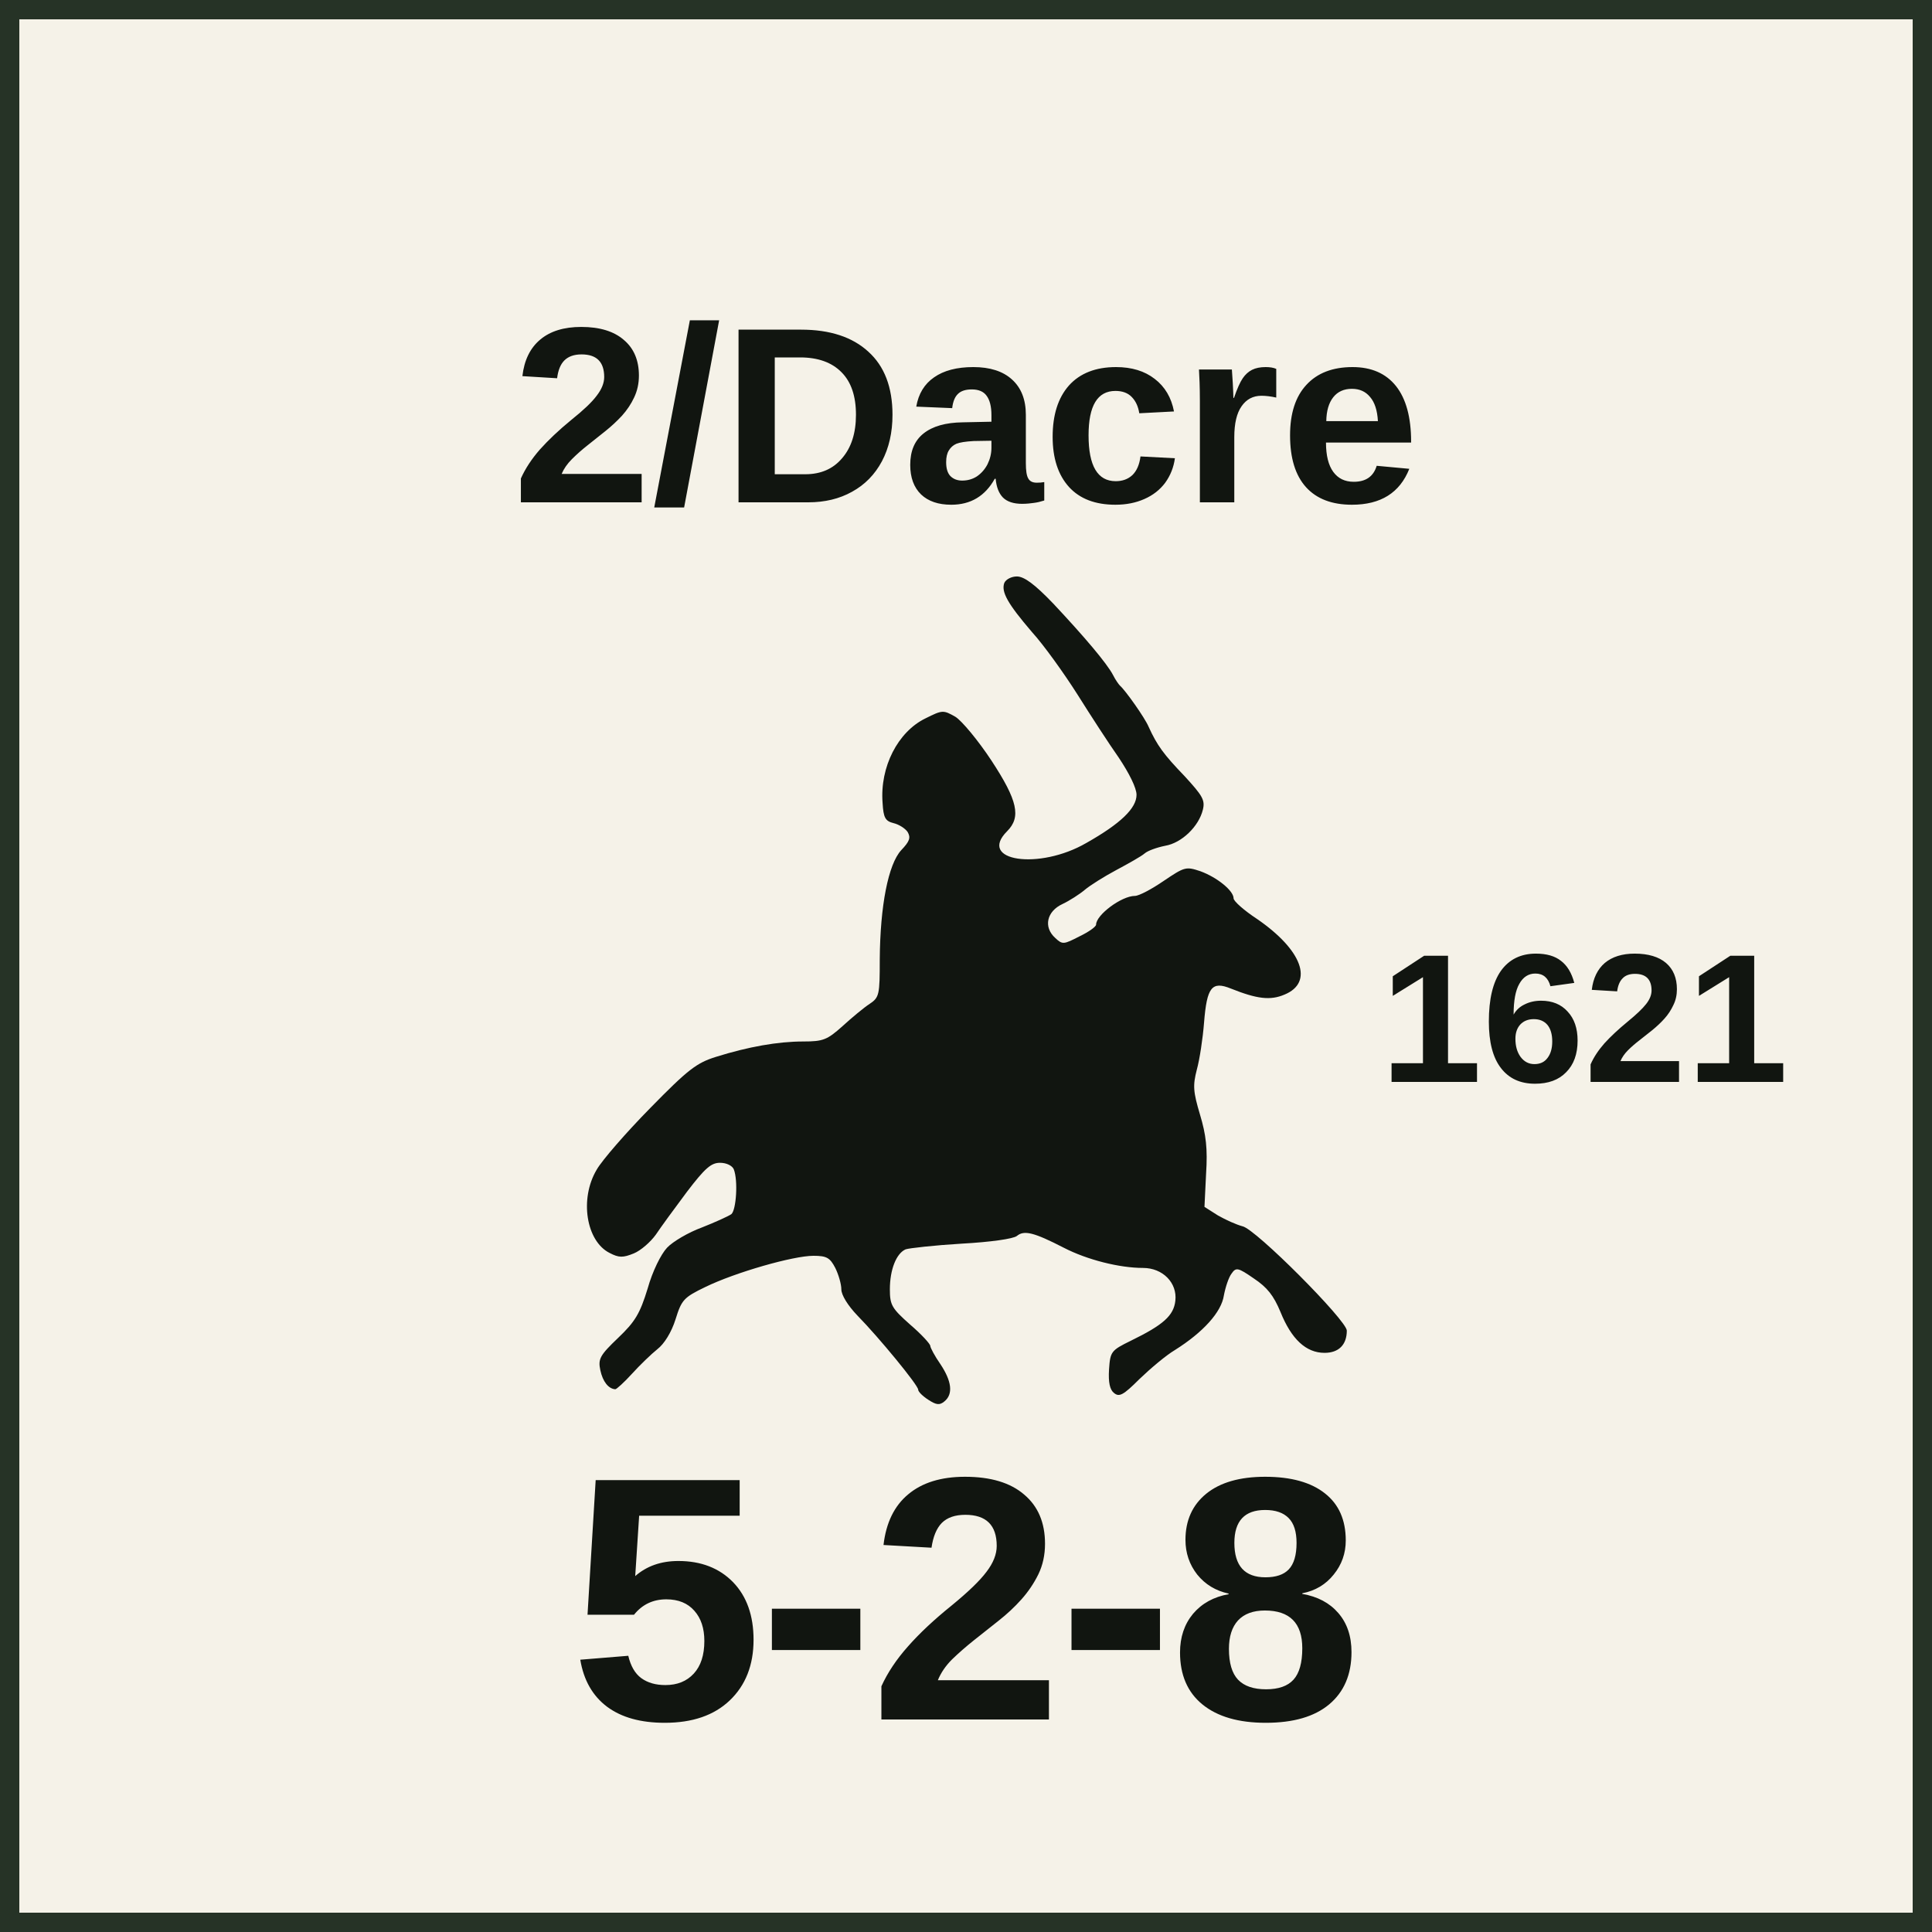
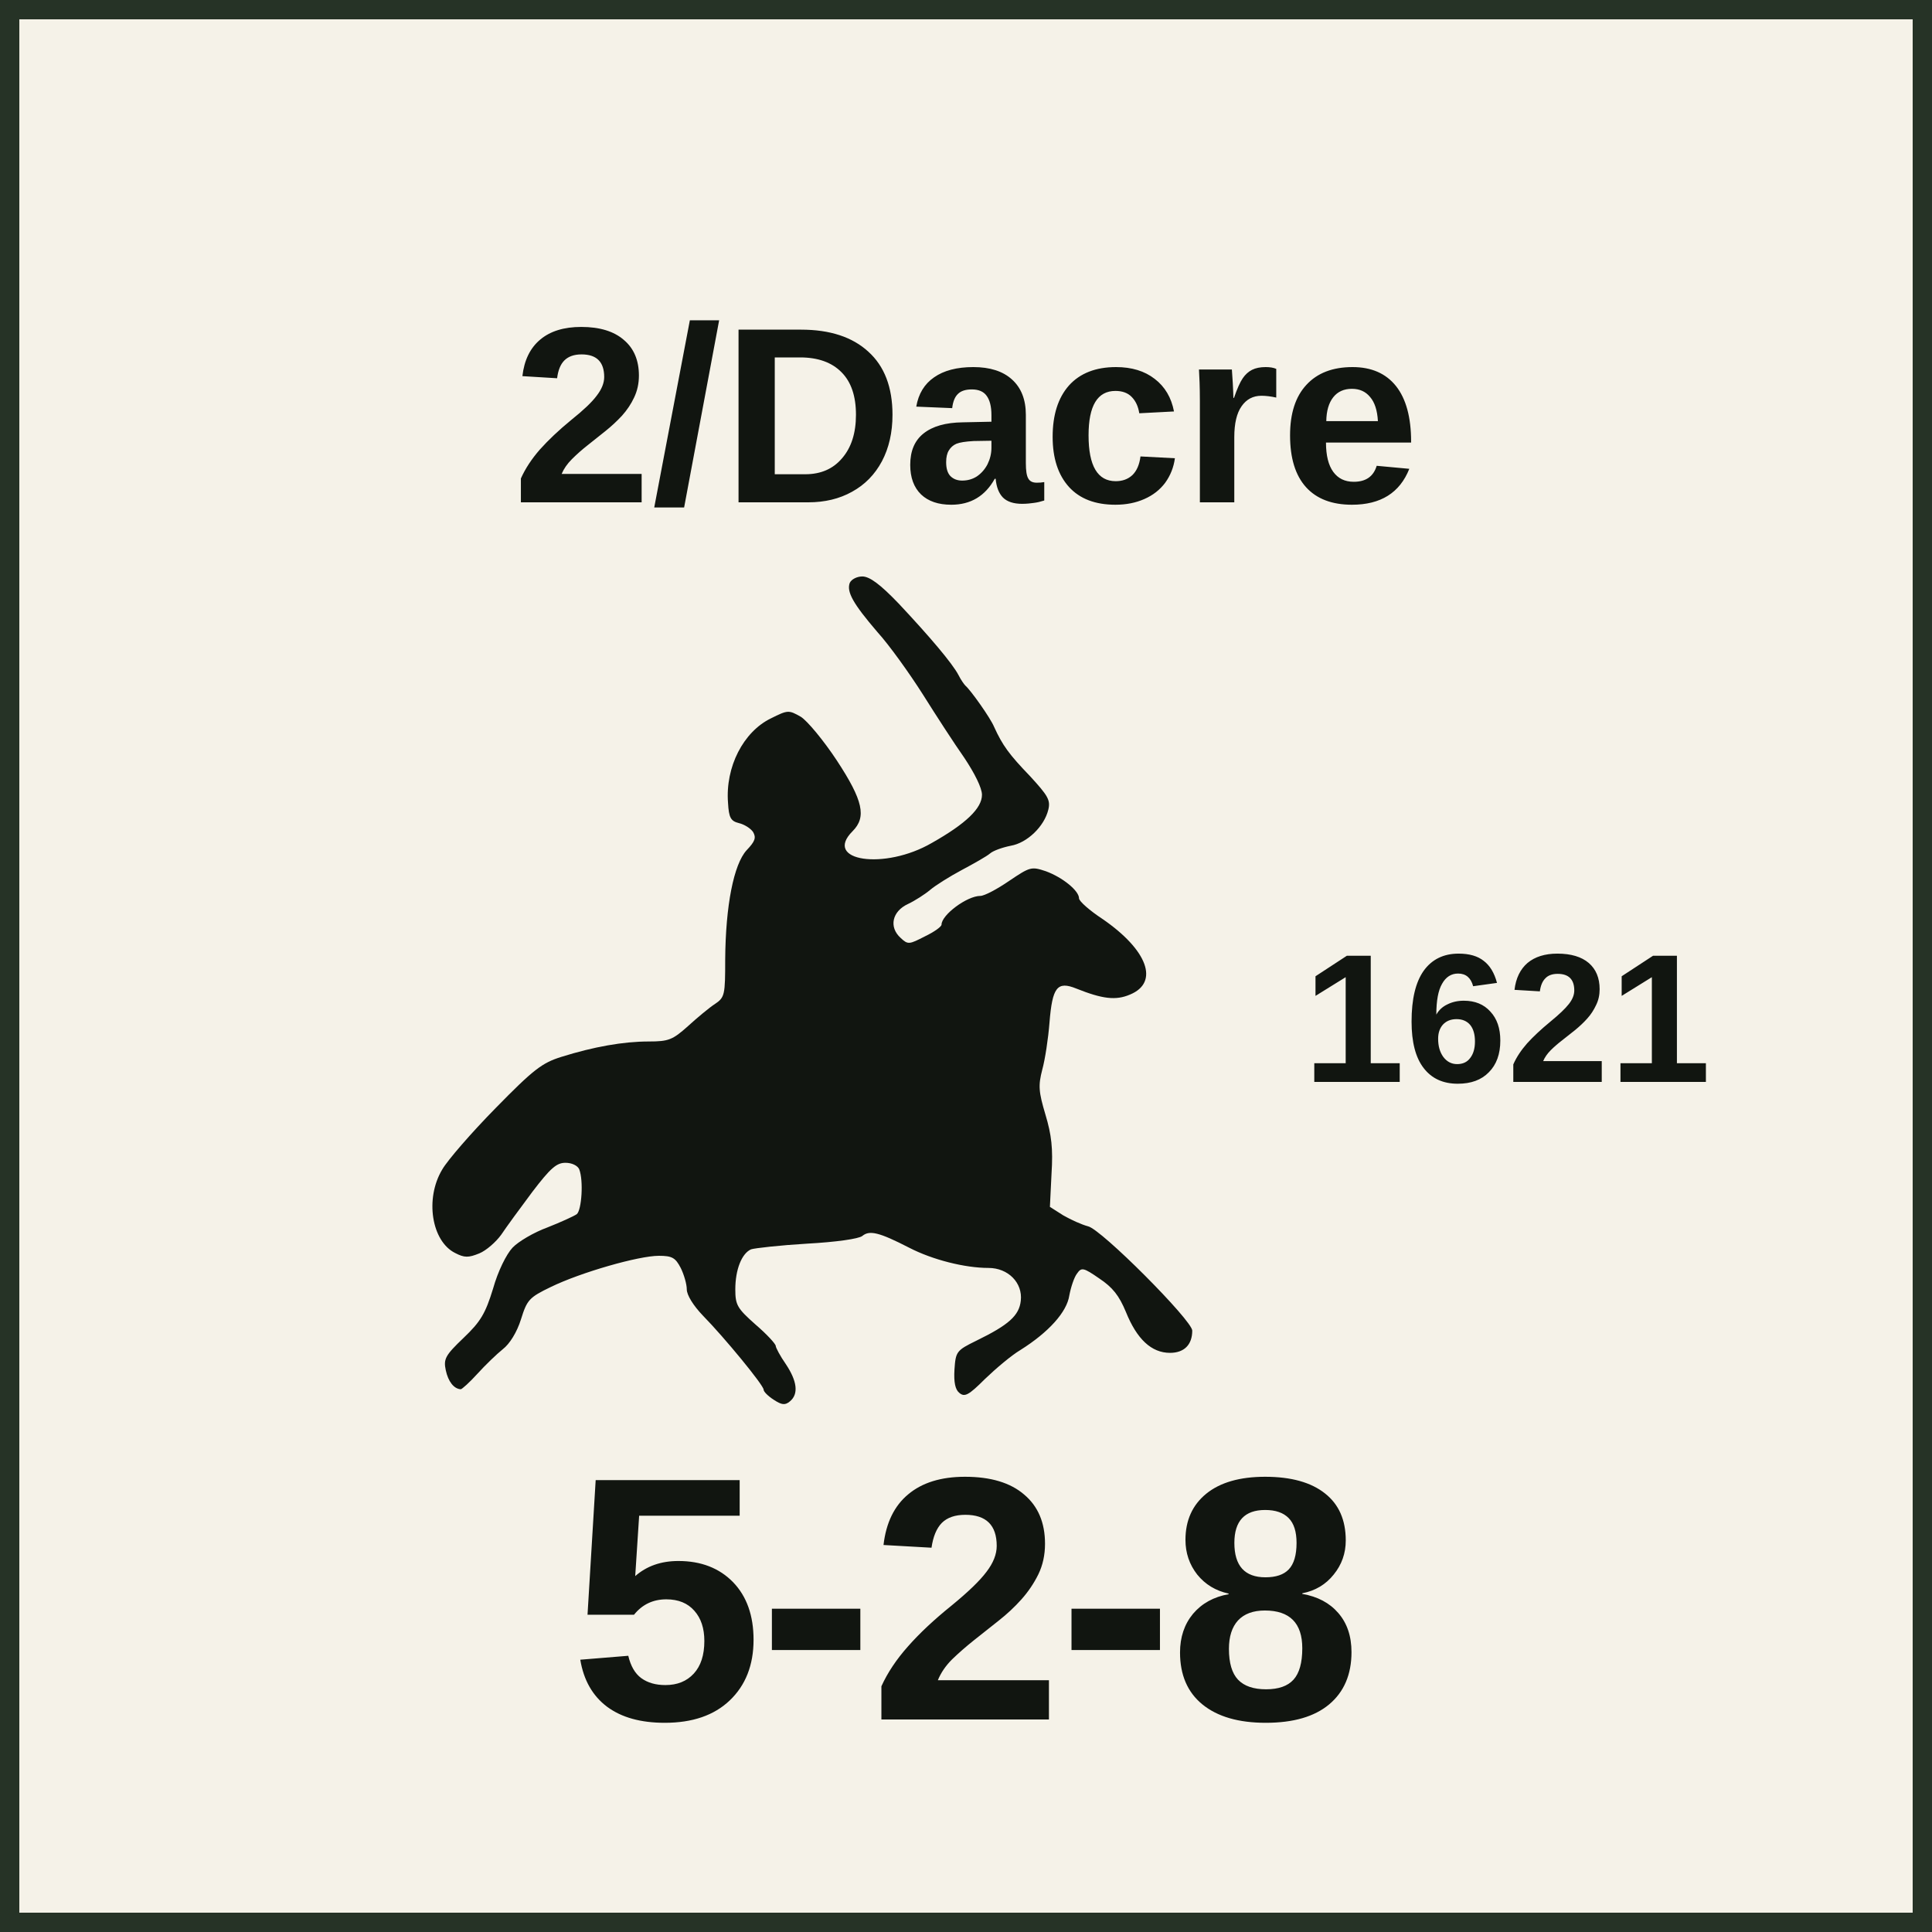
<svg xmlns="http://www.w3.org/2000/svg" width="100" height="100" viewBox="0 0 100 100" role="img" aria-labelledby="title desc">
  <style>
    text { fill: #111510; font-family: "Arial Narrow", "Helvetica Neue", Arial, sans-serif; }
    .name { font-weight: 700; text-anchor: middle; }
    .setup { font-size: 9.5px; font-weight: 700; text-anchor: middle; }
    .factors { font-size: 18px; font-weight: 800; text-anchor: middle; letter-spacing: -0.25px; }
    .turn { font-size: 17px; font-weight: 800; text-anchor: middle; }
  </style>
  <rect x="0.5" y="0.5" width="99" height="99" fill="#F5F2E8" stroke="#263326" stroke-width="1" />
  <text class="name" x="50" y="26" font-size="13">2/Dacre</text>
-   <svg x="27.35" y="29" width="46" height="45" viewBox="250 200 1950 2150" preserveAspectRatio="xMidYMid meet">
+   <svg x="19.35" y="29" width="46" height="45" viewBox="250 200 1950 2150" preserveAspectRatio="xMidYMid meet">
    <g transform="translate(0 2400) scale(1 -1)" fill="#111510">
      <path d="M1303 2144c-8-22 8-51 68-121 30-33 80-103 113-155 32-51 78-122 102-156 26-39 44-75 44-92 0-33-39-71-124-119-117-68-270-45-196 29 35 35 26 76-39 175-33 50-73 98-89 108-30 17-32 17-74-4-68-33-113-120-106-209 2-37 7-45 27-50 13-3 29-13 35-22 8-14 5-23-16-45-32-35-52-137-53-270 0-87-1-94-25-110-14-9-44-34-67-55-38-34-48-38-97-38-63 0-136-13-216-38-48-15-69-31-163-127-59-60-119-129-132-152-43-72-26-177 32-206 23-12 33-12 60-1 17 7 41 28 54 46 12 18 47 66 77 106 45 59 60 72 82 72 16 0 30-7 34-16 11-28 6-101-6-111-7-5-40-20-73-33-33-12-72-35-86-50-15-16-36-58-48-101-19-62-31-82-73-122-45-43-50-52-44-80 6-28 20-46 37-47 3 0 22 17 41 38 20 22 48 49 63 61 17 13 35 42 45 74 15 48 20 54 74 80 74 36 217 77 267 77 33 0 41-5 54-30 8-16 15-40 15-53 0-14 16-40 40-65 53-54 150-172 150-183 0-5 11-16 25-25 20-13 28-14 40-4 22 18 18 50-10 92-14 20-25 41-25 45 0 5-22 29-50 53-45 40-50 48-50 87 0 49 16 89 39 99 9 3 71 10 138 14 73 4 128 12 137 19 18 15 42 9 116-29 58-30 138-50 196-50 49 0 85-37 80-81-4-37-30-60-110-99-49-24-51-27-54-71-2-32 2-50 12-58 13-11 23-6 63 34 27 26 66 59 88 72 70 44 115 94 121 135 4 21 12 45 19 54 11 16 16 15 55-12 33-22 49-42 66-83 27-67 63-101 109-101 35 0 55 20 55 55 0 25-226 252-258 258-15 4-42 16-61 27l-33 21 4 82c4 62 0 96-15 146-17 57-18 72-8 111 7 25 15 78 18 117 7 87 19 103 66 84 65-26 98-30 133-15 73 30 44 110-68 187-32 21-58 44-58 51 0 19-41 52-82 67-36 12-39 11-91-24-29-20-61-37-71-37-33 0-96-47-96-71 0-5-18-18-41-29-39-20-42-21-60-4-30 27-21 66 18 84 17 8 42 24 55 35 13 11 48 33 78 49 30 16 62 34 70 41 8 7 31 15 51 19 41 7 83 48 93 89 6 24-1 35-45 83-52 54-68 76-89 122-9 22-58 91-71 102-3 3-11 14-17 26-15 29-72 96-148 177-46 48-72 67-90 67-13 0-27-7-31-16z" />
    </g>
  </svg>
-   <text class="setup" x="82" y="56">1621</text>
+   <text class="setup" x="78" y="56">1621</text>
  <text class="factors" x="50" y="89">5-2-8</text>
</svg>
